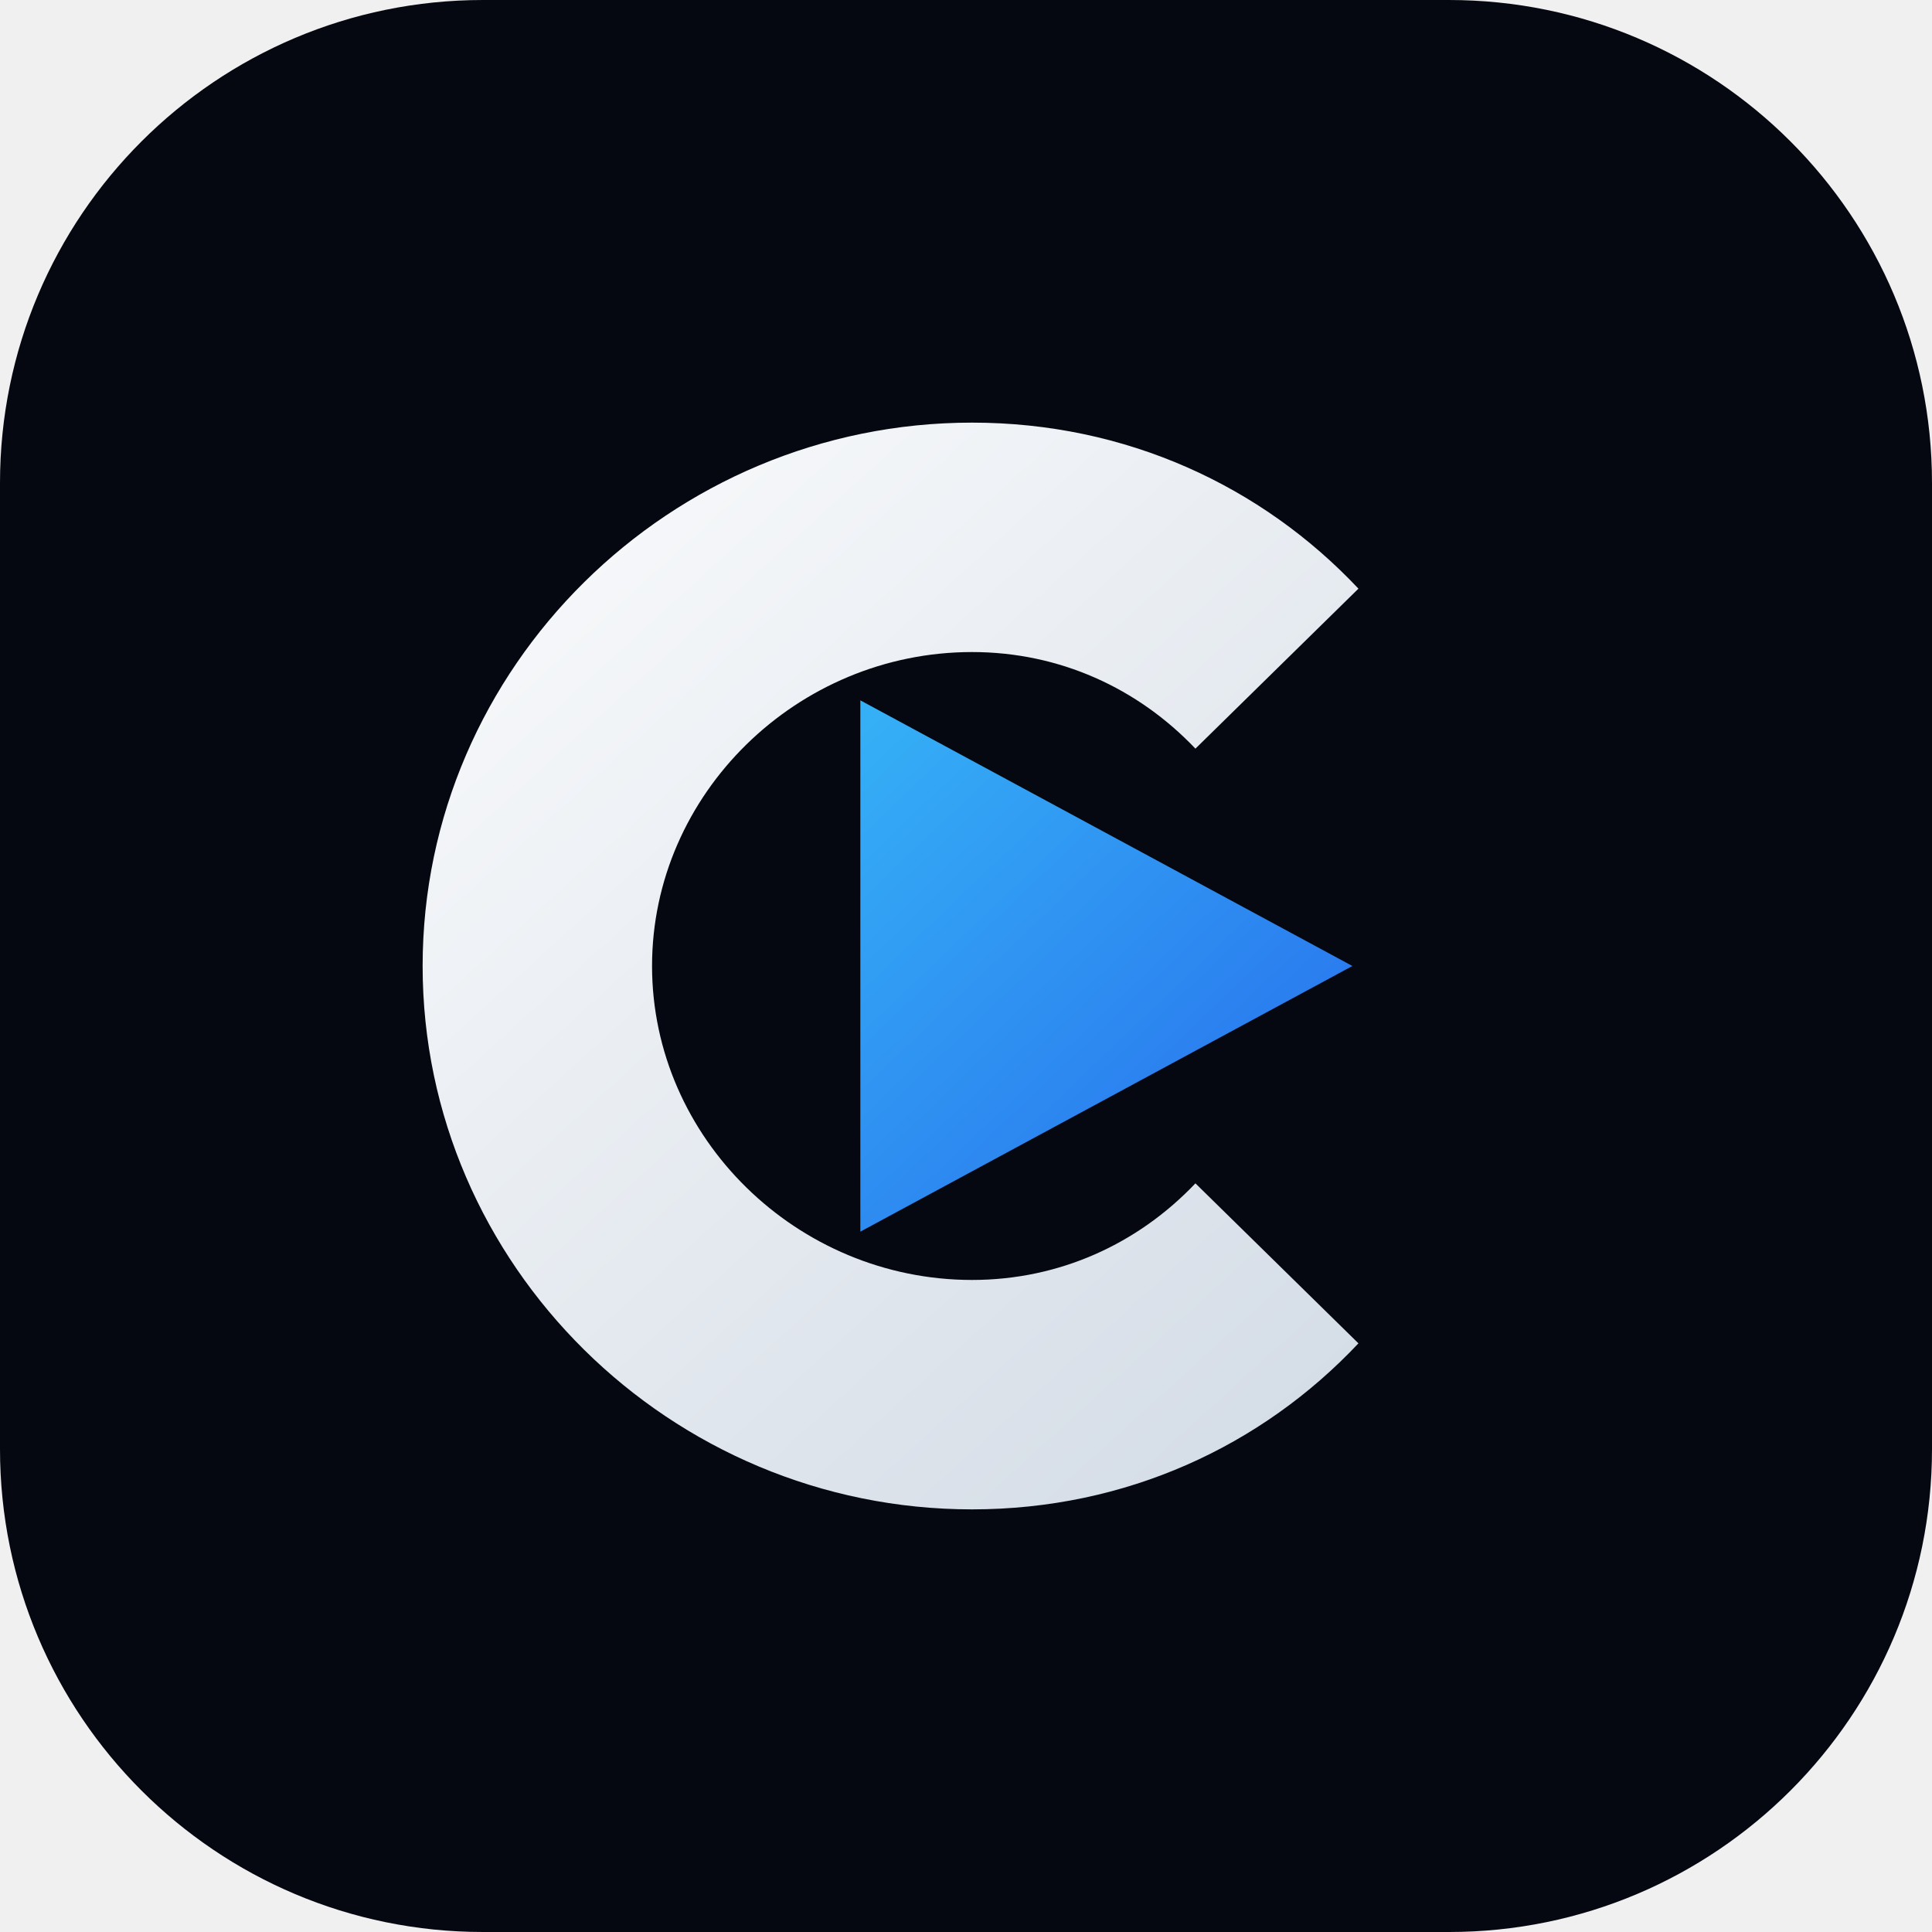
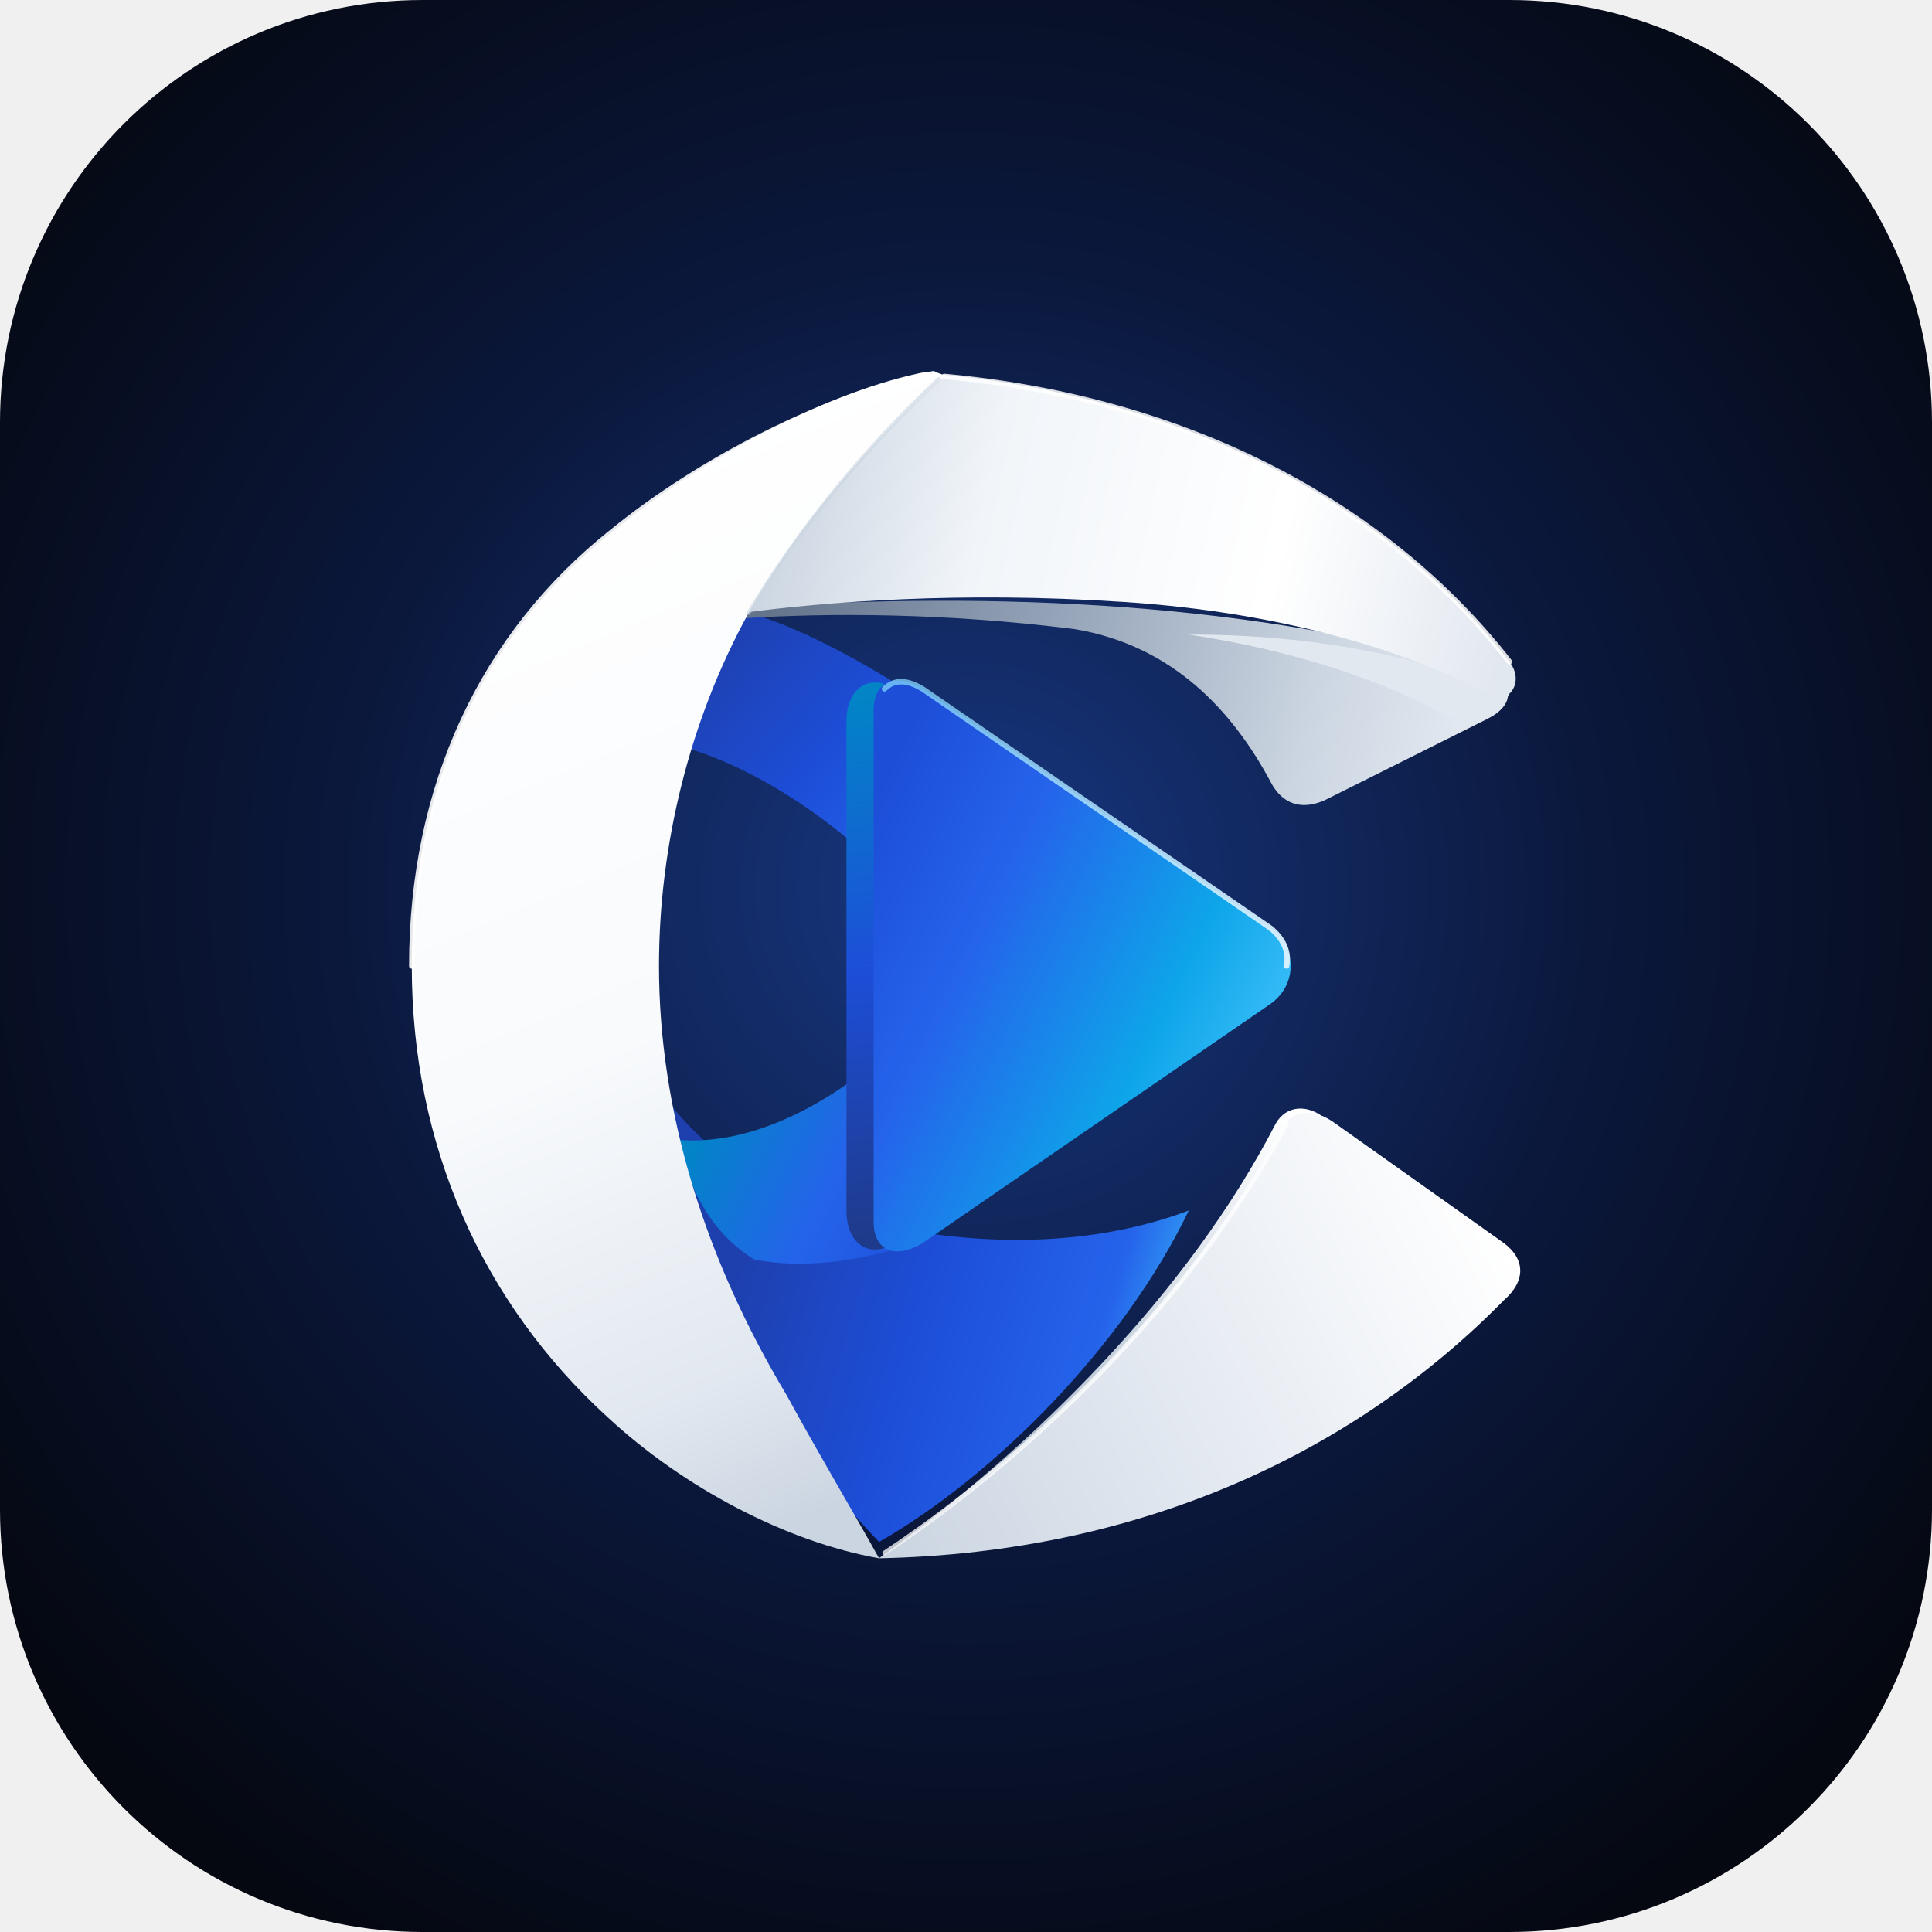
- <svg xmlns="http://www.w3.org/2000/svg" viewBox="0 0 64 64" fill="none">
-   <rect width="64" height="64" rx="16" fill="#050811" />
+ <svg xmlns="http://www.w3.org/2000/svg" viewBox="0 0 512 512" fill="none">
  <defs>
-     <linearGradient id="cva" x1="12" y1="10" x2="52" y2="54" gradientUnits="userSpaceOnUse">
-       <stop offset="0%" stop-color="#FFFFFF" />
-       <stop offset="100%" stop-color="#CBD5E1" />
-     </linearGradient>
-     <linearGradient id="cvb" x1="25" y1="21" x2="46" y2="43" gradientUnits="userSpaceOnUse">
-       <stop offset="0%" stop-color="#38BDF8" />
-       <stop offset="100%" stop-color="#2563EB" />
-     </linearGradient>
+     <radialGradient id="fvBg" cx="50%" cy="46%" r="62%">
+       <stop offset="0%" stop-color="#183882" />
+       <stop offset="52%" stop-color="#0B183C" />
+       <stop offset="100%" stop-color="#050811" />
+     </radialGradient>
  </defs>
-   <path d="M45 19.5C41.8 16.1 37.3 14 32.2 14C22.2 14 14 22.1 14 32C14 41.9 22.2 50 32.2 50C37.3 50 41.8 47.9 45 44.5L39.6 39.2C37.7 41.2 35.1 42.4 32.2 42.4C26.4 42.4 21.6 37.7 21.6 32C21.6 26.3 26.4 21.6 32.2 21.6C35.1 21.6 37.7 22.8 39.6 24.8L45 19.5Z" fill="url(#cva)" />
-   <path d="M28.5 23.2L44.8 32L28.5 40.8V23.2Z" fill="url(#cvb)" />
+   <rect width="512" height="512" rx="112" fill="url(#fvBg)" />
+   <g transform="translate(256 256) scale(0.72) translate(-256 -256)">
+     <defs>
+       <linearGradient id="cLeftSpine" x1="68" y1="92" x2="218" y2="450" gradientUnits="userSpaceOnUse">
+         <stop offset="0%" stop-color="#FFFFFF" />
+         <stop offset="52%" stop-color="#F8FAFC" />
+         <stop offset="85%" stop-color="#E2E8F0" />
+         <stop offset="100%" stop-color="#CBD5E1" />
+       </linearGradient>
+       <linearGradient id="cTopWingGrad" x1="184" y1="88" x2="452" y2="146" gradientUnits="userSpaceOnUse">
+         <stop offset="0%" stop-color="#CBD5E1" />
+         <stop offset="28%" stop-color="#F1F5F9" />
+         <stop offset="68%" stop-color="#FFFFFF" />
+         <stop offset="100%" stop-color="#E2E8F0" />
+       </linearGradient>
+       <linearGradient id="cTopFoldShade" x1="184" y1="120" x2="438" y2="174" gradientUnits="userSpaceOnUse">
+         <stop offset="0%" stop-color="#64748B" />
+         <stop offset="40%" stop-color="#94A3B8" />
+         <stop offset="78%" stop-color="#CBD5E1" />
+         <stop offset="100%" stop-color="#E2E8F0" />
+       </linearGradient>
+       <linearGradient id="cBottomWingGrad" x1="226" y1="468" x2="452" y2="352" gradientUnits="userSpaceOnUse">
+         <stop offset="0%" stop-color="#CBD5E1" />
+         <stop offset="44%" stop-color="#E2E8F0" />
+         <stop offset="100%" stop-color="#FFFFFF" />
+       </linearGradient>
+       <linearGradient id="cBottomFoldEdge" x1="224" y1="472" x2="380" y2="316" gradientUnits="userSpaceOnUse">
+         <stop offset="0%" stop-color="#94A3B8" />
+         <stop offset="55%" stop-color="#CBD5E1" />
+         <stop offset="100%" stop-color="#FFFFFF" />
+       </linearGradient>
+       <linearGradient id="blueUpperRibbon" x1="164" y1="132" x2="262" y2="214" gradientUnits="userSpaceOnUse">
+         <stop offset="0%" stop-color="#1E40AF" />
+         <stop offset="48%" stop-color="#1D4ED8" />
+         <stop offset="86%" stop-color="#2563EB" />
+         <stop offset="100%" stop-color="#0EA5E9" />
+       </linearGradient>
+       <linearGradient id="blueLowerRibbon" x1="154" y1="322" x2="246" y2="368" gradientUnits="userSpaceOnUse">
+         <stop offset="0%" stop-color="#0284C7" />
+         <stop offset="52%" stop-color="#2563EB" />
+         <stop offset="100%" stop-color="#1D4ED8" />
+       </linearGradient>
+       <linearGradient id="blueBottomBowl" x1="176" y1="356" x2="342" y2="404" gradientUnits="userSpaceOnUse">
+         <stop offset="0%" stop-color="#1E40AF" />
+         <stop offset="40%" stop-color="#1D4ED8" />
+         <stop offset="78%" stop-color="#2563EB" />
+         <stop offset="100%" stop-color="#38BDF8" />
+       </linearGradient>
+       <linearGradient id="playSpineFold" x1="212" y1="158" x2="232" y2="356" gradientUnits="userSpaceOnUse">
+         <stop offset="0%" stop-color="#0284C7" />
+         <stop offset="50%" stop-color="#1D4ED8" />
+         <stop offset="100%" stop-color="#1E3A8A" />
+       </linearGradient>
+       <linearGradient id="playMainFace" x1="220" y1="200" x2="374" y2="274" gradientUnits="userSpaceOnUse">
+         <stop offset="0%" stop-color="#1D4ED8" />
+         <stop offset="32%" stop-color="#2563EB" />
+         <stop offset="76%" stop-color="#0EA5E9" />
+         <stop offset="100%" stop-color="#38BDF8" />
+       </linearGradient>
+       <linearGradient id="playCyanRim" x1="224" y1="152" x2="374" y2="256" gradientUnits="userSpaceOnUse">
+         <stop offset="0%" stop-color="#7DD3FC" stop-opacity="0.75" />
+         <stop offset="100%" stop-color="#E0F2FE" stop-opacity="0.95" />
+       </linearGradient>
+     </defs>
+     <path d="M 176 126 C 204 134, 238 156, 266 176 L 218 214 C 198 196, 174 182, 154 176 C 160 154, 168 138, 176 126 Z" fill="url(#blueUpperRibbon)" />
+     <path d="M 148 308 C 154 374, 184 426, 224 468 C 266 444, 314 396, 338 346 C 306 358, 268 360, 228 352 C 192 344, 168 332, 148 308 Z" fill="url(#blueBottomBowl)" />
+     <path d="M 222 292 L 242 356 C 222 364, 198 368, 178 364 C 162 354, 154 338, 150 320 C 174 322, 200 310, 222 292 Z" fill="url(#blueLowerRibbon)" />
+     <path d="M 212 166 C 212 154, 220 148, 230 154 L 236 256 L 230 358 C 220 364, 212 358, 212 346 Z" fill="url(#playSpineFold)" />
+     <path d="M 222 162 C 222 151, 230 148, 240 154 L 368 242 C 378 249, 378 263, 368 270 L 240 358 C 230 364, 222 361, 222 350 Z" fill="url(#playMainFace)" />
+     <path d="M 226 154 C 230 150, 235 151, 240 154 L 368 242 C 373 246, 375 251, 374 256" stroke="url(#playCyanRim)" stroke-width="2" stroke-linecap="round" />
+     <path d="M 176 124 C 266 118, 366 122, 448 148 C 458 152, 458 160, 448 165 L 388 195 C 379 199, 372 196, 368 188 C 354 162, 332 138, 296 132 C 248 126, 206 126, 174 128 Z" fill="url(#cTopFoldShade)" />
+     <path d="M 338 134 C 384 134, 424 142, 456 156 C 452 162, 446 166, 440 168 C 414 152, 378 140, 338 134 Z" fill="#E2E8F0" />
+     <path d="M 244 38 C 334 46, 410 84, 456 144 C 460 149, 459 156, 452 158 C 424 142, 376 126, 314 122 C 254 118, 204 122, 174 126 C 196 92, 220 62, 244 38 Z" fill="url(#cTopWingGrad)" />
+     <path d="M 224 474 C 282 432, 338 376, 370 314 C 374 307, 382 307, 388 312 L 398 320 L 288 456 L 224 474 Z" fill="url(#cBottomFoldEdge)" />
+     <path d="M 224 474 C 284 434, 340 376, 372 316 C 376 309, 384 308, 392 314 L 454 358 C 462 364, 462 372, 454 379 C 400 434, 322 472, 224 474 Z" fill="url(#cBottomWingGrad)" />
+     <path d="M 248 39 C 220 64, 194 94, 176 126 C 154 166, 143 212, 143 256 C 143 310, 160 364, 190 414 C 202 436, 214 456, 224 474 C 190 468, 152 448, 124 422 C 78 380, 52 322, 52 256 C 52 190, 78 134, 126 96 C 158 70, 202 46, 238 38 C 242 37, 246 37, 248 39 Z" fill="url(#cLeftSpine)" />
+     <path d="M 244 38 C 204 46, 158 70, 126 96 C 78 134, 52 190, 52 256" stroke="#FFFFFF" stroke-width="2" stroke-linecap="round" opacity="0.9" />
+     <path d="M 248 39 C 336 47, 410 85, 456 144" stroke="#FFFFFF" stroke-width="2" stroke-linecap="round" opacity="0.85" />
+     <path d="M 246 40 C 218 66, 194 96, 176 126" stroke="#CBD5E1" stroke-width="1.4" stroke-linecap="round" opacity="0.65" />
+     <path d="M 374 314 C 342 374, 286 432, 226 472" stroke="#FFFFFF" stroke-width="1.6" stroke-linecap="round" opacity="0.75" />
+   </g>
</svg>
